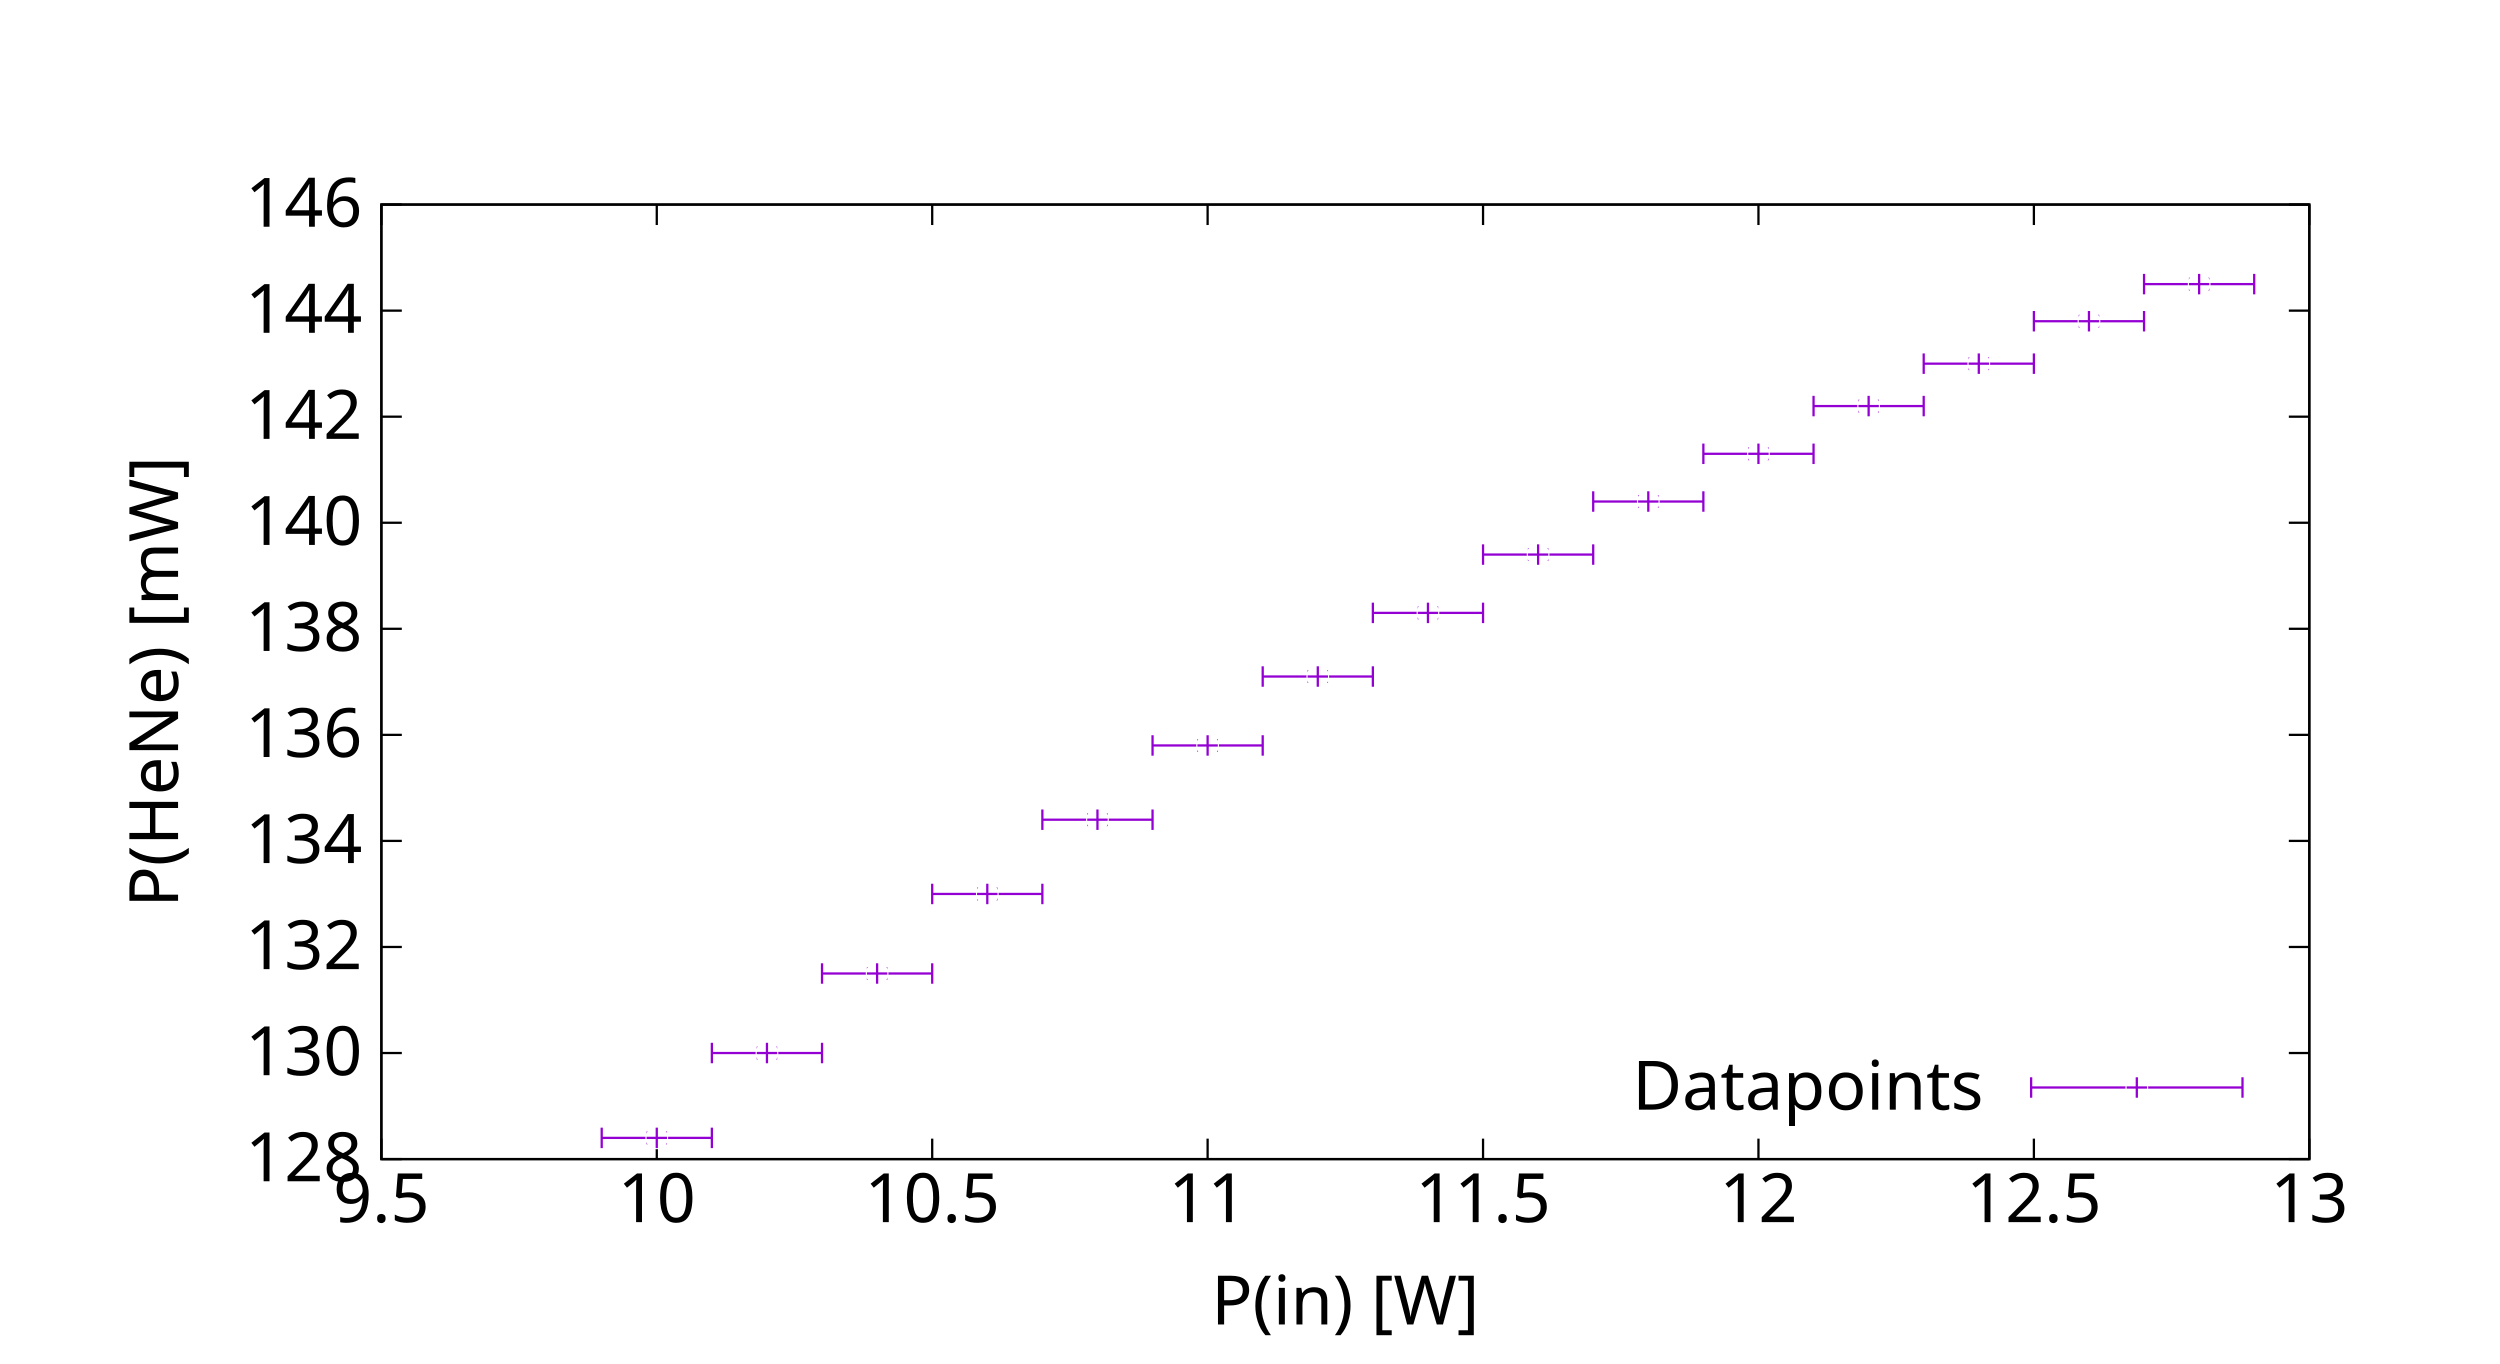
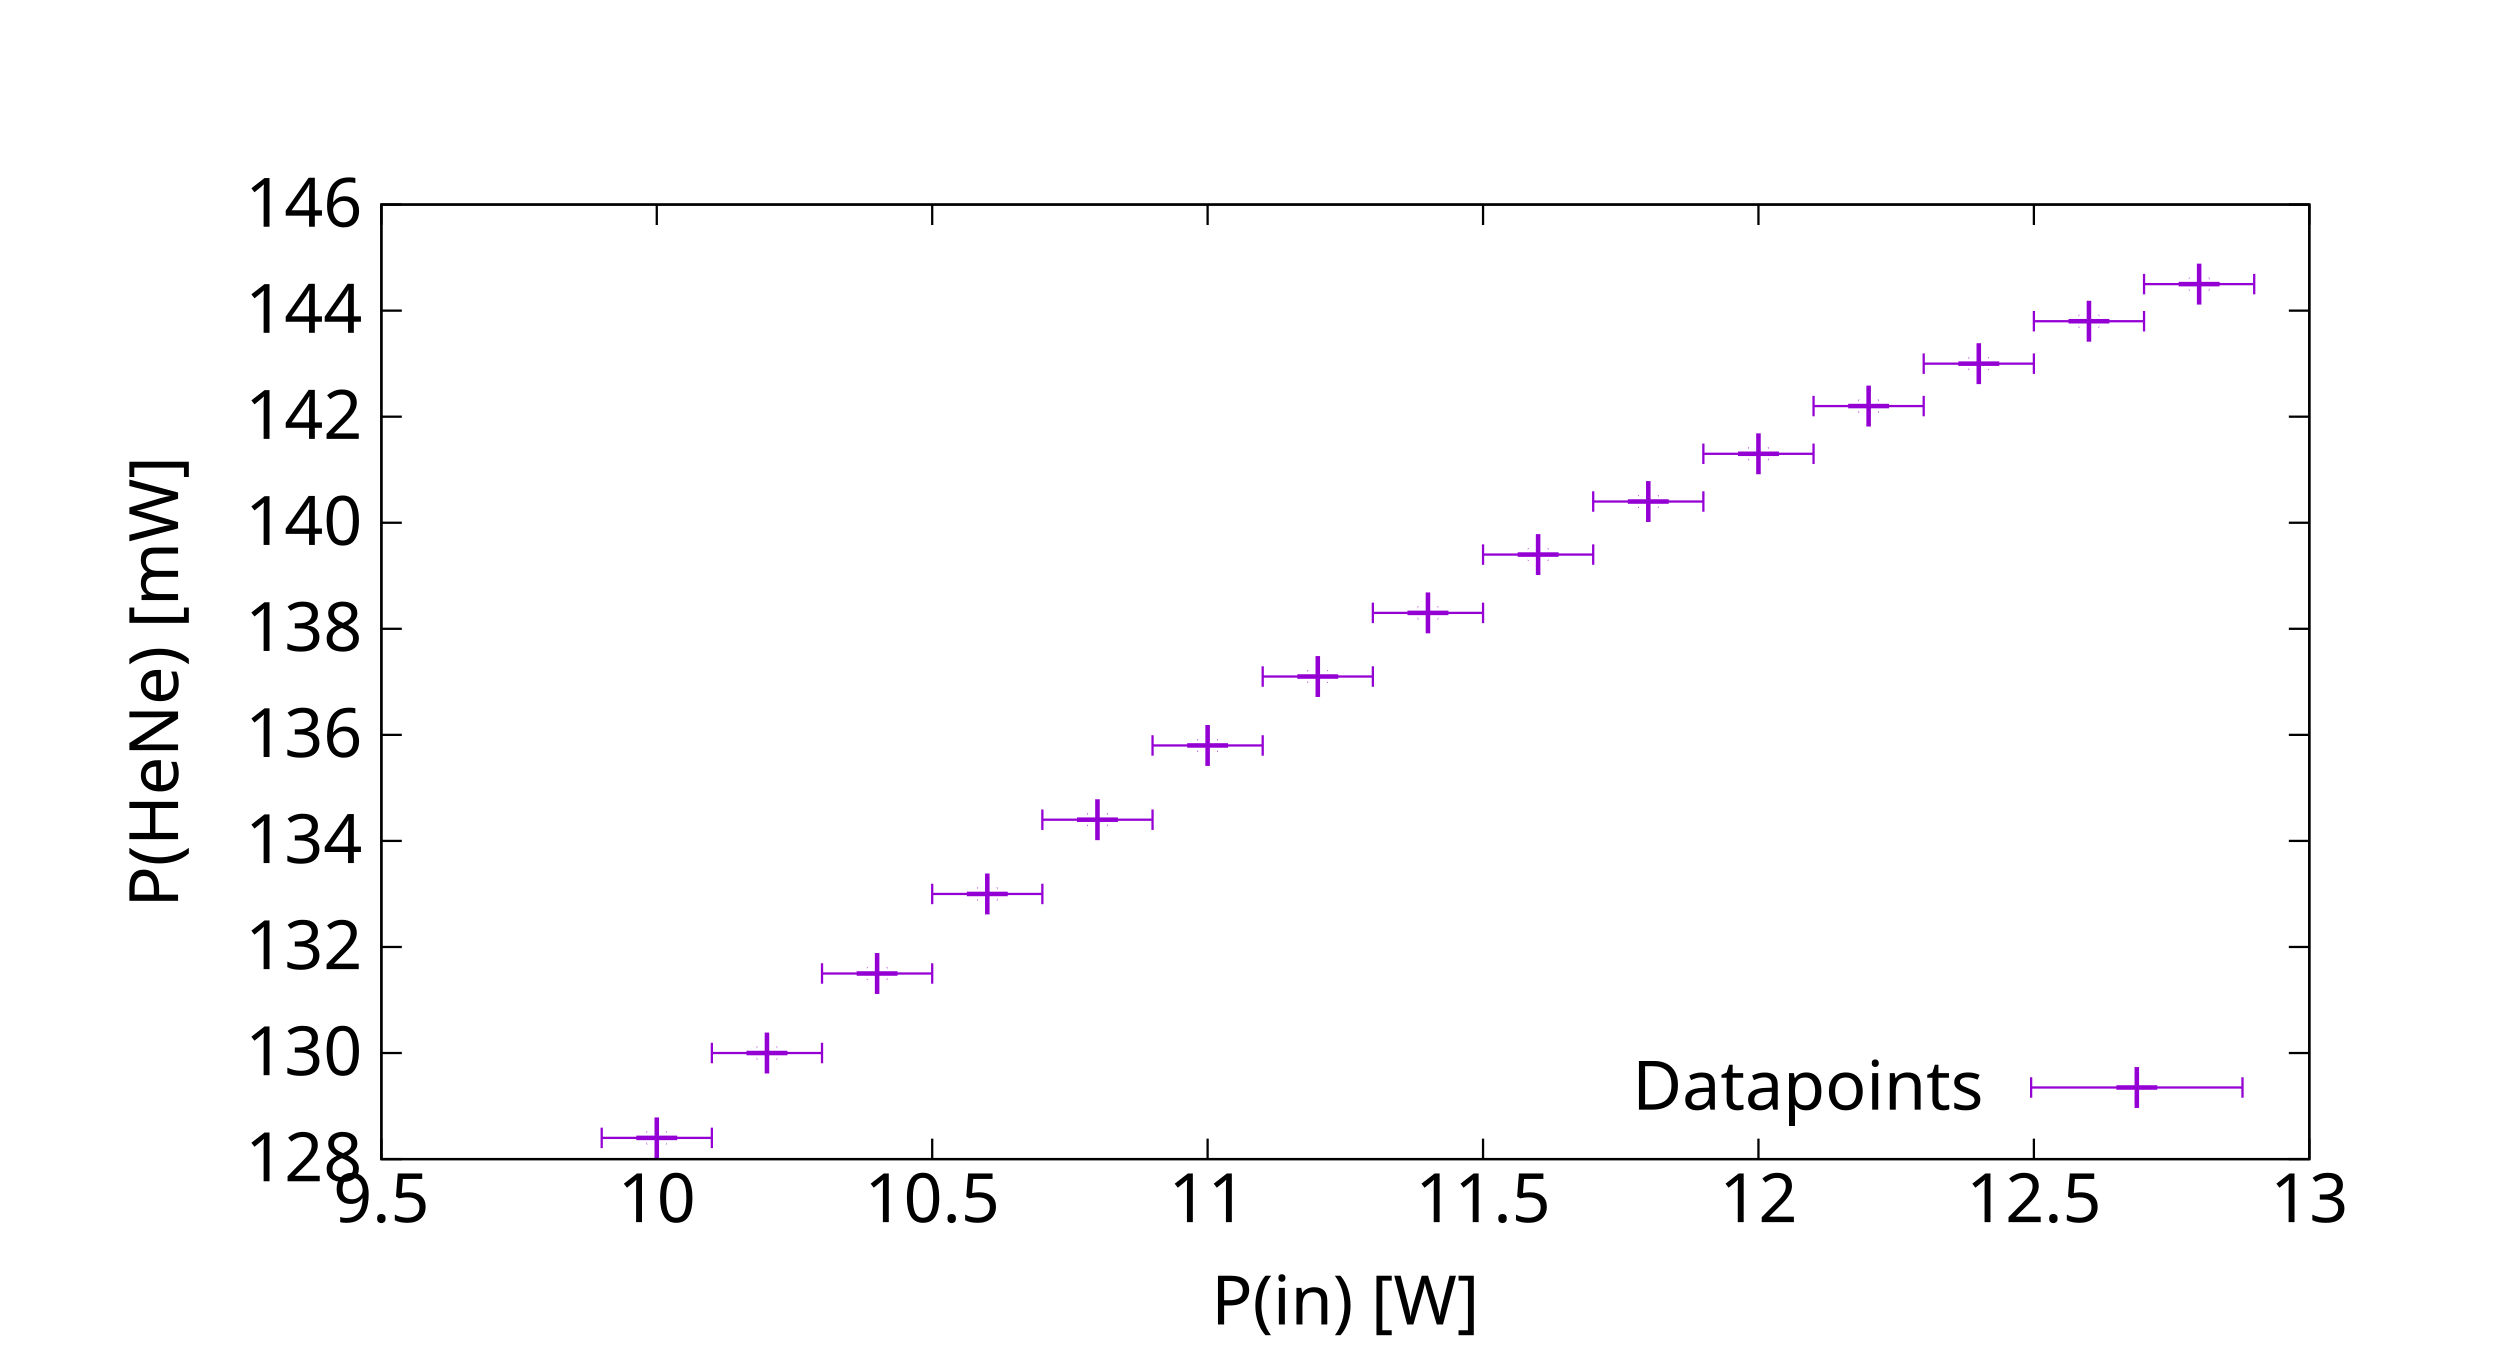
<svg xmlns="http://www.w3.org/2000/svg" xmlns:xlink="http://www.w3.org/1999/xlink" width="1100" height="600" viewBox="0 0 1100 600">
  <g id="gnuplot_canvas">
    <rect x="0" y="0" width="1100" height="600" fill="none" />
    <defs>
      <circle id="gpDot" r="0.5" stroke-width="0.5" stroke="currentColor" />
      <path id="gpPt0" stroke-width="0.222" stroke="currentColor" d="M-1,0 h2 M0,-1 v2" />
      <path id="gpPt1" stroke-width="0.222" stroke="currentColor" d="M-1,-1 L1,1 M1,-1 L-1,1" />
      <path id="gpPt2" stroke-width="0.222" stroke="currentColor" d="M-1,0 L1,0 M0,-1 L0,1 M-1,-1 L1,1 M-1,1 L1,-1" />
      <rect id="gpPt3" stroke-width="0.222" stroke="currentColor" x="-1" y="-1" width="2" height="2" />
      <rect id="gpPt4" stroke-width="0.222" stroke="currentColor" fill="currentColor" x="-1" y="-1" width="2" height="2" />
      <circle id="gpPt5" stroke-width="0.222" stroke="currentColor" cx="0" cy="0" r="1" />
      <use xlink:href="#gpPt5" id="gpPt6" fill="currentColor" stroke="none" />
      <path id="gpPt7" stroke-width="0.222" stroke="currentColor" d="M0,-1.33 L-1.33,0.67 L1.33,0.67 z" />
      <use xlink:href="#gpPt7" id="gpPt8" fill="currentColor" stroke="none" />
      <use xlink:href="#gpPt7" id="gpPt9" stroke="currentColor" transform="rotate(180)" />
      <use xlink:href="#gpPt9" id="gpPt10" fill="currentColor" stroke="none" />
      <use xlink:href="#gpPt3" id="gpPt11" stroke="currentColor" transform="rotate(45)" />
      <use xlink:href="#gpPt11" id="gpPt12" fill="currentColor" stroke="none" />
      <path id="gpPt13" stroke-width="0.222" stroke="currentColor" d="M0,1.330 L1.265,0.411 L0.782,-1.067 L-0.782,-1.076 L-1.265,0.411 z" />
      <use xlink:href="#gpPt13" id="gpPt14" fill="currentColor" stroke="none" />
      <filter id="textbox" filterUnits="objectBoundingBox" x="0" y="0" height="1" width="1">
        <feFlood flood-color="white" flood-opacity="1" result="bgnd" />
        <feComposite in="SourceGraphic" in2="bgnd" operator="atop" />
      </filter>
      <filter id="greybox" filterUnits="objectBoundingBox" x="0" y="0" height="1" width="1">
        <feFlood flood-color="lightgrey" flood-opacity="1" result="grey" />
        <feComposite in="SourceGraphic" in2="grey" operator="atop" />
      </filter>
    </defs>
    <g fill="none" color="white" stroke="currentColor" stroke-width="1.00" stroke-linecap="butt" stroke-linejoin="miter">
</g>
    <g fill="none" color="black" stroke="currentColor" stroke-width="1.00" stroke-linecap="butt" stroke-linejoin="miter">
      <path stroke="black" d="M167.80,510.00 L176.80,510.00 M1016.09,510.00 L1007.09,510.00  " />
      <g transform="translate(159.41,519.75)" stroke="none" fill="black" font-family="Computer Modern" font-size="30.00" text-anchor="end">
        <text>
          <tspan font-family="Computer Modern"> 128</tspan>
        </text>
      </g>
    </g>
    <g fill="none" color="black" stroke="currentColor" stroke-width="1.00" stroke-linecap="butt" stroke-linejoin="miter">
      <path stroke="black" d="M167.80,463.33 L176.80,463.33 M1016.09,463.33 L1007.09,463.33  " />
      <g transform="translate(159.41,473.08)" stroke="none" fill="black" font-family="Computer Modern" font-size="30.00" text-anchor="end">
        <text>
          <tspan font-family="Computer Modern"> 130</tspan>
        </text>
      </g>
    </g>
    <g fill="none" color="black" stroke="currentColor" stroke-width="1.00" stroke-linecap="butt" stroke-linejoin="miter">
      <path stroke="black" d="M167.80,416.67 L176.80,416.67 M1016.09,416.67 L1007.09,416.67  " />
      <g transform="translate(159.41,426.42)" stroke="none" fill="black" font-family="Computer Modern" font-size="30.00" text-anchor="end">
        <text>
          <tspan font-family="Computer Modern"> 132</tspan>
        </text>
      </g>
    </g>
    <g fill="none" color="black" stroke="currentColor" stroke-width="1.00" stroke-linecap="butt" stroke-linejoin="miter">
      <path stroke="black" d="M167.80,370.00 L176.80,370.00 M1016.09,370.00 L1007.09,370.00  " />
      <g transform="translate(159.41,379.75)" stroke="none" fill="black" font-family="Computer Modern" font-size="30.00" text-anchor="end">
        <text>
          <tspan font-family="Computer Modern"> 134</tspan>
        </text>
      </g>
    </g>
    <g fill="none" color="black" stroke="currentColor" stroke-width="1.00" stroke-linecap="butt" stroke-linejoin="miter">
      <path stroke="black" d="M167.80,323.34 L176.80,323.34 M1016.09,323.34 L1007.09,323.34  " />
      <g transform="translate(159.41,333.09)" stroke="none" fill="black" font-family="Computer Modern" font-size="30.00" text-anchor="end">
        <text>
          <tspan font-family="Computer Modern"> 136</tspan>
        </text>
      </g>
    </g>
    <g fill="none" color="black" stroke="currentColor" stroke-width="1.00" stroke-linecap="butt" stroke-linejoin="miter">
      <path stroke="black" d="M167.80,276.67 L176.80,276.67 M1016.09,276.67 L1007.09,276.67  " />
      <g transform="translate(159.41,286.42)" stroke="none" fill="black" font-family="Computer Modern" font-size="30.00" text-anchor="end">
        <text>
          <tspan font-family="Computer Modern"> 138</tspan>
        </text>
      </g>
    </g>
    <g fill="none" color="black" stroke="currentColor" stroke-width="1.00" stroke-linecap="butt" stroke-linejoin="miter">
      <path stroke="black" d="M167.80,230.01 L176.80,230.01 M1016.09,230.01 L1007.09,230.01  " />
      <g transform="translate(159.41,239.76)" stroke="none" fill="black" font-family="Computer Modern" font-size="30.00" text-anchor="end">
        <text>
          <tspan font-family="Computer Modern"> 140</tspan>
        </text>
      </g>
    </g>
    <g fill="none" color="black" stroke="currentColor" stroke-width="1.00" stroke-linecap="butt" stroke-linejoin="miter">
      <path stroke="black" d="M167.80,183.34 L176.80,183.34 M1016.09,183.34 L1007.09,183.34  " />
      <g transform="translate(159.41,193.09)" stroke="none" fill="black" font-family="Computer Modern" font-size="30.00" text-anchor="end">
        <text>
          <tspan font-family="Computer Modern"> 142</tspan>
        </text>
      </g>
    </g>
    <g fill="none" color="black" stroke="currentColor" stroke-width="1.00" stroke-linecap="butt" stroke-linejoin="miter">
      <path stroke="black" d="M167.80,136.68 L176.80,136.68 M1016.09,136.68 L1007.09,136.68  " />
      <g transform="translate(159.41,146.43)" stroke="none" fill="black" font-family="Computer Modern" font-size="30.00" text-anchor="end">
        <text>
          <tspan font-family="Computer Modern"> 144</tspan>
        </text>
      </g>
    </g>
    <g fill="none" color="black" stroke="currentColor" stroke-width="1.00" stroke-linecap="butt" stroke-linejoin="miter">
      <path stroke="black" d="M167.80,90.01 L176.80,90.01 M1016.09,90.01 L1007.09,90.01  " />
      <g transform="translate(159.41,99.76)" stroke="none" fill="black" font-family="Computer Modern" font-size="30.00" text-anchor="end">
        <text>
          <tspan font-family="Computer Modern"> 146</tspan>
        </text>
      </g>
    </g>
    <g fill="none" color="black" stroke="currentColor" stroke-width="1.00" stroke-linecap="butt" stroke-linejoin="miter">
      <path stroke="black" d="M167.80,510.00 L167.80,501.00 M167.80,90.01 L167.80,99.01  " />
      <g transform="translate(167.80,537.75)" stroke="none" fill="black" font-family="Computer Modern" font-size="30.00" text-anchor="middle">
        <text>
          <tspan font-family="Computer Modern"> 9.5</tspan>
        </text>
      </g>
    </g>
    <g fill="none" color="black" stroke="currentColor" stroke-width="1.00" stroke-linecap="butt" stroke-linejoin="miter">
      <path stroke="black" d="M288.98,510.00 L288.98,501.00 M288.98,90.01 L288.98,99.01  " />
      <g transform="translate(288.98,537.75)" stroke="none" fill="black" font-family="Computer Modern" font-size="30.00" text-anchor="middle">
        <text>
          <tspan font-family="Computer Modern"> 10</tspan>
        </text>
      </g>
    </g>
    <g fill="none" color="black" stroke="currentColor" stroke-width="1.00" stroke-linecap="butt" stroke-linejoin="miter">
      <path stroke="black" d="M410.17,510.00 L410.17,501.00 M410.17,90.01 L410.17,99.01  " />
      <g transform="translate(410.17,537.75)" stroke="none" fill="black" font-family="Computer Modern" font-size="30.00" text-anchor="middle">
        <text>
          <tspan font-family="Computer Modern"> 10.5</tspan>
        </text>
      </g>
    </g>
    <g fill="none" color="black" stroke="currentColor" stroke-width="1.00" stroke-linecap="butt" stroke-linejoin="miter">
      <path stroke="black" d="M531.35,510.00 L531.35,501.00 M531.35,90.01 L531.35,99.01  " />
      <g transform="translate(531.35,537.75)" stroke="none" fill="black" font-family="Computer Modern" font-size="30.00" text-anchor="middle">
        <text>
          <tspan font-family="Computer Modern"> 11</tspan>
        </text>
      </g>
    </g>
    <g fill="none" color="black" stroke="currentColor" stroke-width="1.00" stroke-linecap="butt" stroke-linejoin="miter">
      <path stroke="black" d="M652.54,510.00 L652.54,501.00 M652.54,90.01 L652.54,99.01  " />
      <g transform="translate(652.54,537.75)" stroke="none" fill="black" font-family="Computer Modern" font-size="30.00" text-anchor="middle">
        <text>
          <tspan font-family="Computer Modern"> 11.5</tspan>
        </text>
      </g>
    </g>
    <g fill="none" color="black" stroke="currentColor" stroke-width="1.00" stroke-linecap="butt" stroke-linejoin="miter">
      <path stroke="black" d="M773.72,510.00 L773.72,501.00 M773.72,90.01 L773.72,99.01  " />
      <g transform="translate(773.72,537.75)" stroke="none" fill="black" font-family="Computer Modern" font-size="30.00" text-anchor="middle">
        <text>
          <tspan font-family="Computer Modern"> 12</tspan>
        </text>
      </g>
    </g>
    <g fill="none" color="black" stroke="currentColor" stroke-width="1.00" stroke-linecap="butt" stroke-linejoin="miter">
      <path stroke="black" d="M894.91,510.00 L894.91,501.00 M894.91,90.01 L894.91,99.01  " />
      <g transform="translate(894.91,537.75)" stroke="none" fill="black" font-family="Computer Modern" font-size="30.00" text-anchor="middle">
        <text>
          <tspan font-family="Computer Modern"> 12.5</tspan>
        </text>
      </g>
    </g>
    <g fill="none" color="black" stroke="currentColor" stroke-width="1.00" stroke-linecap="butt" stroke-linejoin="miter">
      <path stroke="black" d="M1016.09,510.00 L1016.09,501.00 M1016.09,90.01 L1016.09,99.01  " />
      <g transform="translate(1016.09,537.75)" stroke="none" fill="black" font-family="Computer Modern" font-size="30.00" text-anchor="middle">
        <text>
          <tspan font-family="Computer Modern"> 13</tspan>
        </text>
      </g>
    </g>
    <g fill="none" color="black" stroke="currentColor" stroke-width="1.00" stroke-linecap="butt" stroke-linejoin="miter">
</g>
    <g fill="none" color="black" stroke="currentColor" stroke-width="1.00" stroke-linecap="butt" stroke-linejoin="miter">
      <path stroke="black" d="M167.80,90.01 L167.80,510.00 L1016.09,510.00 L1016.09,90.01 L167.80,90.01 Z  " />
    </g>
    <g fill="none" color="black" stroke="currentColor" stroke-width="1.00" stroke-linecap="butt" stroke-linejoin="miter">
</g>
    <g id="gnuplot_plot_1">
      <g fill="none" color="black" stroke="currentColor" stroke-width="1.00" stroke-linecap="butt" stroke-linejoin="miter">
        <g transform="translate(872.70,488.25)" stroke="none" fill="black" font-family="Computer Modern" font-size="30.00" text-anchor="end">
          <text>
            <tspan font-family="Computer Modern">Datapoints</tspan>
          </text>
        </g>
      </g>
      <g fill="none" color="black" stroke="currentColor" stroke-width="1.00" stroke-linecap="butt" stroke-linejoin="miter">
        <path stroke="rgb(148,   0, 211)" d="M893.70,478.50 L986.70,478.50 M893.70,474.00 L893.70,483.00 M986.70,474.00 L986.70,483.00 M967.62,127.34 L967.62,122.68   M963.12,127.34 L972.12,127.34 M963.12,122.68 L972.12,122.68 M919.14,143.68 L919.14,139.01 M914.64,143.68 L923.64,143.68   M914.64,139.01 L923.64,139.01 M870.67,162.34 L870.67,157.68 M866.17,162.34 L875.17,162.34 M866.17,157.68 L875.17,157.68   M822.20,181.01 L822.20,176.34 M817.70,181.01 L826.70,181.01 M817.70,176.34 L826.70,176.34 M773.72,202.01 L773.72,197.34   M769.22,202.01 L778.22,202.01 M769.22,197.34 L778.22,197.34 M725.25,223.01 L725.25,218.34 M720.75,223.01 L729.75,223.01   M720.75,218.34 L729.75,218.34 M676.77,246.34 L676.77,241.67 M672.27,246.34 L681.27,246.34 M672.27,241.67 L681.27,241.67   M628.30,272.01 L628.30,267.34 M623.80,272.01 L632.80,272.01 M623.80,267.34 L632.80,267.34 M579.83,300.00 L579.83,295.34   M575.33,300.00 L584.33,300.00 M575.33,295.34 L584.33,295.34 M531.35,330.34 L531.35,325.67 M526.85,330.34 L535.85,330.34   M526.85,325.67 L535.85,325.67 M482.88,363.00 L482.88,358.34 M478.38,363.00 L487.38,363.00 M478.38,358.34 L487.38,358.34   M434.41,395.67 L434.41,391.00 M429.91,395.67 L438.91,395.67 M429.91,391.00 L438.91,391.00 M385.93,430.67 L385.93,426.00   M381.43,430.67 L390.43,430.67 M381.43,426.00 L390.43,426.00 M337.46,465.67 L337.46,461.00 M332.96,465.67 L341.96,465.67   M332.96,461.00 L341.96,461.00 M288.98,503.00 L288.98,498.33 M284.48,503.00 L293.48,503.00 M284.48,498.33 L293.48,498.33   M943.38,125.01 L991.85,125.01 M943.38,129.51 L943.38,120.51 M991.85,129.51 L991.85,120.51 M894.91,141.34 L943.38,141.34   M894.91,145.84 L894.91,136.84 M943.38,145.84 L943.38,136.84 M846.43,160.01 L894.91,160.01 M846.43,164.51 L846.43,155.51   M894.91,164.51 L894.91,155.51 M797.96,178.67 L846.43,178.67 M797.96,183.17 L797.96,174.17 M846.43,183.17 L846.43,174.17   M749.48,199.67 L797.96,199.67 M749.48,204.17 L749.48,195.17 M797.96,204.17 L797.96,195.17 M701.01,220.67 L749.48,220.67   M701.01,225.17 L701.01,216.17 M749.48,225.17 L749.48,216.17 M652.54,244.01 L701.01,244.01 M652.54,248.51 L652.54,239.51   M701.01,248.51 L701.01,239.51 M604.06,269.67 L652.54,269.67 M604.06,274.17 L604.06,265.17 M652.54,274.17 L652.54,265.17   M555.59,297.67 L604.06,297.67 M555.59,302.17 L555.59,293.17 M604.06,302.17 L604.06,293.17 M507.12,328.00 L555.59,328.00   M507.12,332.50 L507.12,323.50 M555.59,332.50 L555.59,323.50 M458.64,360.67 L507.12,360.67 M458.64,365.17 L458.64,356.17   M507.12,365.17 L507.12,356.17 M410.17,393.34 L458.64,393.34 M410.17,397.84 L410.17,388.84 M458.64,397.84 L458.64,388.84   M361.69,428.34 L410.17,428.34 M361.69,432.84 L361.69,423.84 M410.17,432.84 L410.17,423.84 M313.22,463.33 L361.69,463.33   M313.22,467.83 L313.22,458.83 M361.69,467.83 L361.69,458.83 M264.75,500.67 L313.22,500.67 M264.75,505.17 L264.75,496.17   M313.22,505.17 L313.22,496.17  " />
      </g>
      <g fill="none" color="black" stroke="currentColor" stroke-width="1.00" stroke-linecap="butt" stroke-linejoin="miter">
        <use xlink:href="#gpPt6" transform="translate(967.62,125.01) scale(4.50)" color="white" />
      </g>
      <g fill="none" color="black" stroke="currentColor" stroke-width="1.00" stroke-linecap="butt" stroke-linejoin="miter">
-         <use xlink:href="#gpPt0" transform="translate(967.62,125.01) scale(4.50)" color="rgb(148,   0, 211)" />
+         <use xlink:href="#gpPt0" transform="translate(967.62,125.01) scale(9.00)" color="rgb(148,   0, 211)" />
        <use xlink:href="#gpPt6" transform="translate(919.14,141.34) scale(4.50)" color="white" />
      </g>
      <g fill="none" color="black" stroke="currentColor" stroke-width="1.00" stroke-linecap="butt" stroke-linejoin="miter">
-         <use xlink:href="#gpPt0" transform="translate(919.14,141.34) scale(4.50)" color="rgb(148,   0, 211)" />
+         <use xlink:href="#gpPt0" transform="translate(919.14,141.34) scale(9.00)" color="rgb(148,   0, 211)" />
        <use xlink:href="#gpPt6" transform="translate(870.67,160.01) scale(4.50)" color="white" />
      </g>
      <g fill="none" color="black" stroke="currentColor" stroke-width="1.00" stroke-linecap="butt" stroke-linejoin="miter">
-         <use xlink:href="#gpPt0" transform="translate(870.67,160.01) scale(4.50)" color="rgb(148,   0, 211)" />
+         <use xlink:href="#gpPt0" transform="translate(870.67,160.01) scale(9.00)" color="rgb(148,   0, 211)" />
        <use xlink:href="#gpPt6" transform="translate(822.20,178.67) scale(4.50)" color="white" />
      </g>
      <g fill="none" color="black" stroke="currentColor" stroke-width="1.00" stroke-linecap="butt" stroke-linejoin="miter">
-         <use xlink:href="#gpPt0" transform="translate(822.20,178.67) scale(4.50)" color="rgb(148,   0, 211)" />
+         <use xlink:href="#gpPt0" transform="translate(822.20,178.67) scale(9.00)" color="rgb(148,   0, 211)" />
        <use xlink:href="#gpPt6" transform="translate(773.72,199.67) scale(4.50)" color="white" />
      </g>
      <g fill="none" color="black" stroke="currentColor" stroke-width="1.00" stroke-linecap="butt" stroke-linejoin="miter">
-         <use xlink:href="#gpPt0" transform="translate(773.72,199.67) scale(4.50)" color="rgb(148,   0, 211)" />
+         <use xlink:href="#gpPt0" transform="translate(773.72,199.67) scale(9.00)" color="rgb(148,   0, 211)" />
        <use xlink:href="#gpPt6" transform="translate(725.25,220.67) scale(4.50)" color="white" />
      </g>
      <g fill="none" color="black" stroke="currentColor" stroke-width="1.00" stroke-linecap="butt" stroke-linejoin="miter">
-         <use xlink:href="#gpPt0" transform="translate(725.25,220.67) scale(4.50)" color="rgb(148,   0, 211)" />
+         <use xlink:href="#gpPt0" transform="translate(725.25,220.67) scale(9.00)" color="rgb(148,   0, 211)" />
        <use xlink:href="#gpPt6" transform="translate(676.77,244.01) scale(4.50)" color="white" />
      </g>
      <g fill="none" color="black" stroke="currentColor" stroke-width="1.00" stroke-linecap="butt" stroke-linejoin="miter">
-         <use xlink:href="#gpPt0" transform="translate(676.77,244.01) scale(4.50)" color="rgb(148,   0, 211)" />
+         <use xlink:href="#gpPt0" transform="translate(676.77,244.01) scale(9.00)" color="rgb(148,   0, 211)" />
        <use xlink:href="#gpPt6" transform="translate(628.30,269.67) scale(4.50)" color="white" />
      </g>
      <g fill="none" color="black" stroke="currentColor" stroke-width="1.00" stroke-linecap="butt" stroke-linejoin="miter">
-         <use xlink:href="#gpPt0" transform="translate(628.30,269.67) scale(4.50)" color="rgb(148,   0, 211)" />
+         <use xlink:href="#gpPt0" transform="translate(628.30,269.67) scale(9.00)" color="rgb(148,   0, 211)" />
        <use xlink:href="#gpPt6" transform="translate(579.83,297.67) scale(4.50)" color="white" />
      </g>
      <g fill="none" color="black" stroke="currentColor" stroke-width="1.00" stroke-linecap="butt" stroke-linejoin="miter">
-         <use xlink:href="#gpPt0" transform="translate(579.83,297.67) scale(4.50)" color="rgb(148,   0, 211)" />
+         <use xlink:href="#gpPt0" transform="translate(579.83,297.67) scale(9.00)" color="rgb(148,   0, 211)" />
        <use xlink:href="#gpPt6" transform="translate(531.35,328.00) scale(4.50)" color="white" />
      </g>
      <g fill="none" color="black" stroke="currentColor" stroke-width="1.00" stroke-linecap="butt" stroke-linejoin="miter">
-         <use xlink:href="#gpPt0" transform="translate(531.35,328.00) scale(4.50)" color="rgb(148,   0, 211)" />
+         <use xlink:href="#gpPt0" transform="translate(531.35,328.00) scale(9.00)" color="rgb(148,   0, 211)" />
        <use xlink:href="#gpPt6" transform="translate(482.88,360.67) scale(4.50)" color="white" />
      </g>
      <g fill="none" color="black" stroke="currentColor" stroke-width="1.00" stroke-linecap="butt" stroke-linejoin="miter">
-         <use xlink:href="#gpPt0" transform="translate(482.88,360.67) scale(4.50)" color="rgb(148,   0, 211)" />
+         <use xlink:href="#gpPt0" transform="translate(482.88,360.67) scale(9.00)" color="rgb(148,   0, 211)" />
        <use xlink:href="#gpPt6" transform="translate(434.41,393.34) scale(4.50)" color="white" />
      </g>
      <g fill="none" color="black" stroke="currentColor" stroke-width="1.00" stroke-linecap="butt" stroke-linejoin="miter">
-         <use xlink:href="#gpPt0" transform="translate(434.41,393.34) scale(4.50)" color="rgb(148,   0, 211)" />
+         <use xlink:href="#gpPt0" transform="translate(434.41,393.34) scale(9.00)" color="rgb(148,   0, 211)" />
        <use xlink:href="#gpPt6" transform="translate(385.93,428.34) scale(4.50)" color="white" />
      </g>
      <g fill="none" color="black" stroke="currentColor" stroke-width="1.00" stroke-linecap="butt" stroke-linejoin="miter">
-         <use xlink:href="#gpPt0" transform="translate(385.93,428.34) scale(4.50)" color="rgb(148,   0, 211)" />
+         <use xlink:href="#gpPt0" transform="translate(385.93,428.34) scale(9.00)" color="rgb(148,   0, 211)" />
        <use xlink:href="#gpPt6" transform="translate(337.46,463.33) scale(4.50)" color="white" />
      </g>
      <g fill="none" color="black" stroke="currentColor" stroke-width="1.00" stroke-linecap="butt" stroke-linejoin="miter">
-         <use xlink:href="#gpPt0" transform="translate(337.46,463.33) scale(4.50)" color="rgb(148,   0, 211)" />
+         <use xlink:href="#gpPt0" transform="translate(337.46,463.33) scale(9.00)" color="rgb(148,   0, 211)" />
        <use xlink:href="#gpPt6" transform="translate(288.98,500.67) scale(4.50)" color="white" />
      </g>
      <g fill="none" color="black" stroke="currentColor" stroke-width="1.00" stroke-linecap="butt" stroke-linejoin="miter">
-         <use xlink:href="#gpPt0" transform="translate(288.98,500.67) scale(4.50)" color="rgb(148,   0, 211)" />
+         <use xlink:href="#gpPt0" transform="translate(288.98,500.67) scale(9.00)" color="rgb(148,   0, 211)" />
        <use xlink:href="#gpPt6" transform="translate(940.20,478.50) scale(4.50)" color="white" />
      </g>
      <g fill="none" color="black" stroke="currentColor" stroke-width="1.00" stroke-linecap="butt" stroke-linejoin="miter">
-         <use xlink:href="#gpPt0" transform="translate(940.20,478.50) scale(4.50)" color="rgb(148,   0, 211)" />
+         <use xlink:href="#gpPt0" transform="translate(940.20,478.50) scale(9.00)" color="rgb(148,   0, 211)" />
      </g>
    </g>
    <g fill="none" color="white" stroke="rgb(148,   0, 211)" stroke-width="2.00" stroke-linecap="butt" stroke-linejoin="miter">
</g>
    <g fill="none" color="black" stroke="currentColor" stroke-width="2.00" stroke-linecap="butt" stroke-linejoin="miter">
</g>
    <g fill="none" color="black" stroke="black" stroke-width="1.00" stroke-linecap="butt" stroke-linejoin="miter">
</g>
    <g fill="none" color="black" stroke="currentColor" stroke-width="1.00" stroke-linecap="butt" stroke-linejoin="miter">
      <path stroke="black" d="M167.80,90.01 L167.80,510.00 L1016.09,510.00 L1016.09,90.01 L167.80,90.01 Z  " />
      <g transform="translate(78.35,300.01) rotate(270.00)" stroke="none" fill="black" font-family="Computer Modern" font-size="30.00" text-anchor="middle">
        <text>
          <tspan font-family="Computer Modern">P(HeNe) [mW]</tspan>
        </text>
      </g>
    </g>
    <g fill="none" color="black" stroke="currentColor" stroke-width="1.00" stroke-linecap="butt" stroke-linejoin="miter">
      <g transform="translate(591.94,582.75)" stroke="none" fill="black" font-family="Computer Modern" font-size="30.00" text-anchor="middle">
        <text>
          <tspan font-family="Computer Modern">P(in) [W]</tspan>
        </text>
      </g>
    </g>
    <g fill="none" color="black" stroke="currentColor" stroke-width="1.00" stroke-linecap="butt" stroke-linejoin="miter">
</g>
    <g fill="none" color="black" stroke="currentColor" stroke-width="1.00" stroke-linecap="butt" stroke-linejoin="miter">
</g>
  </g>
</svg>
